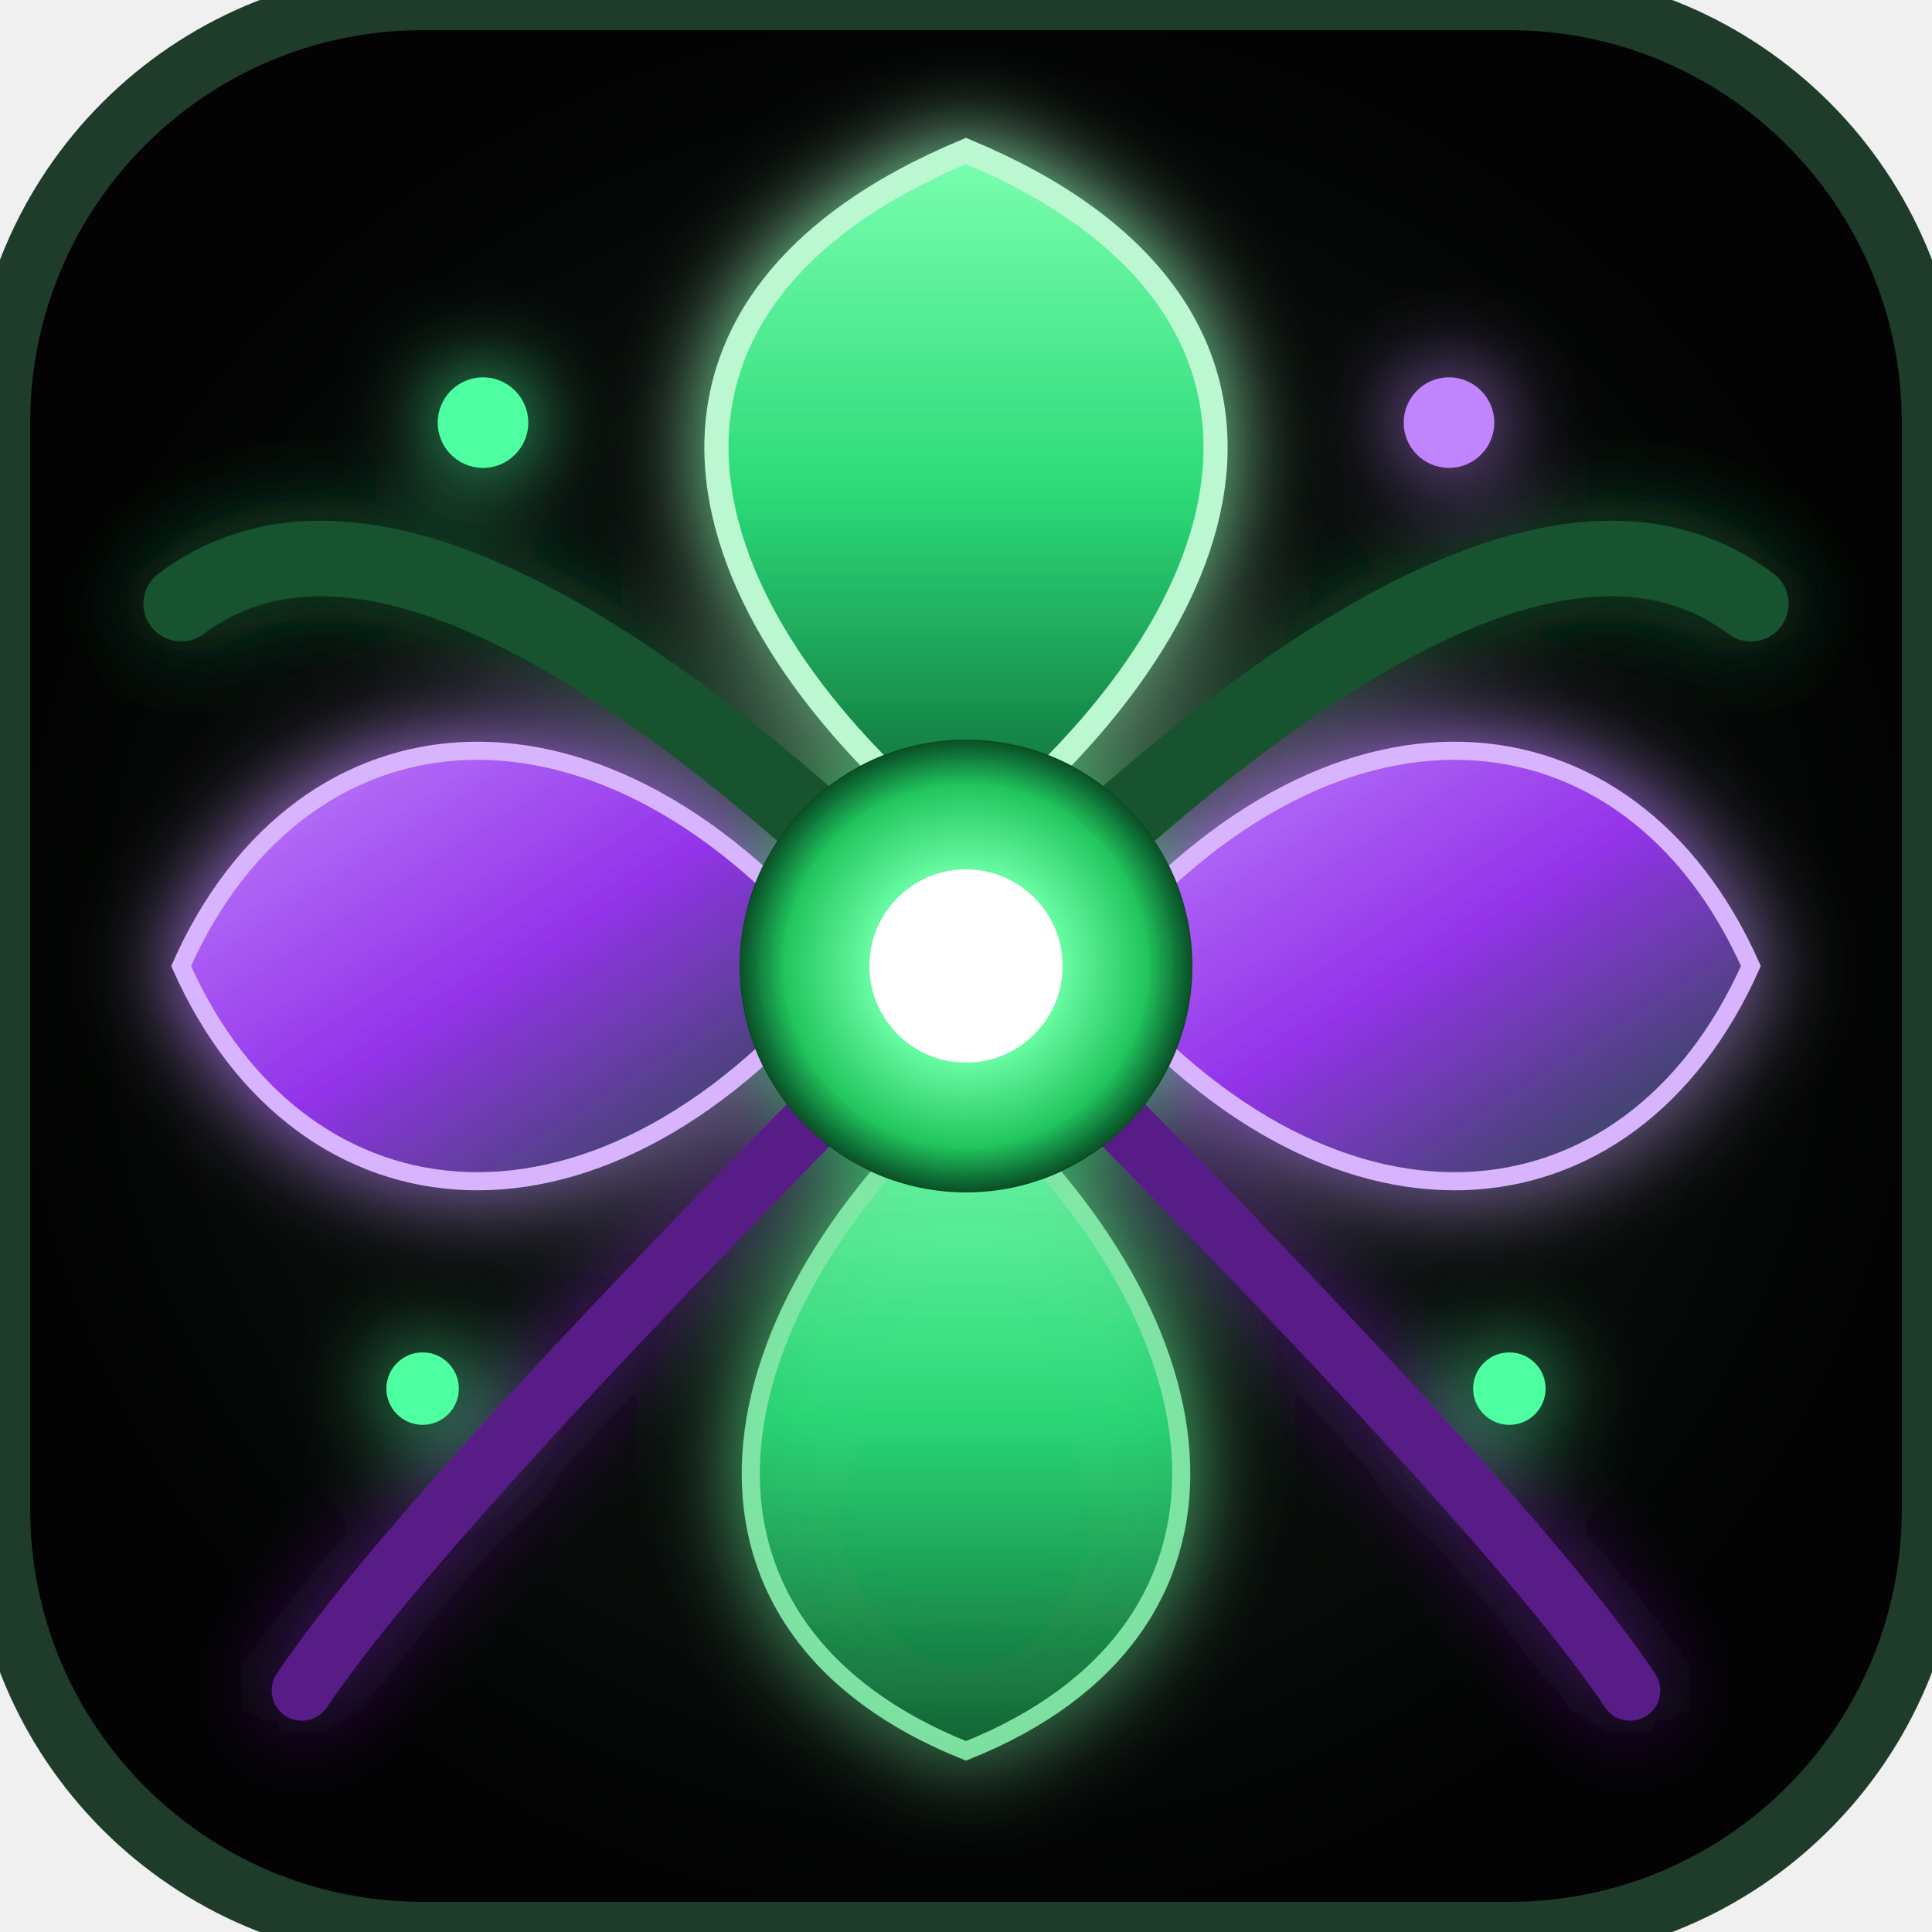
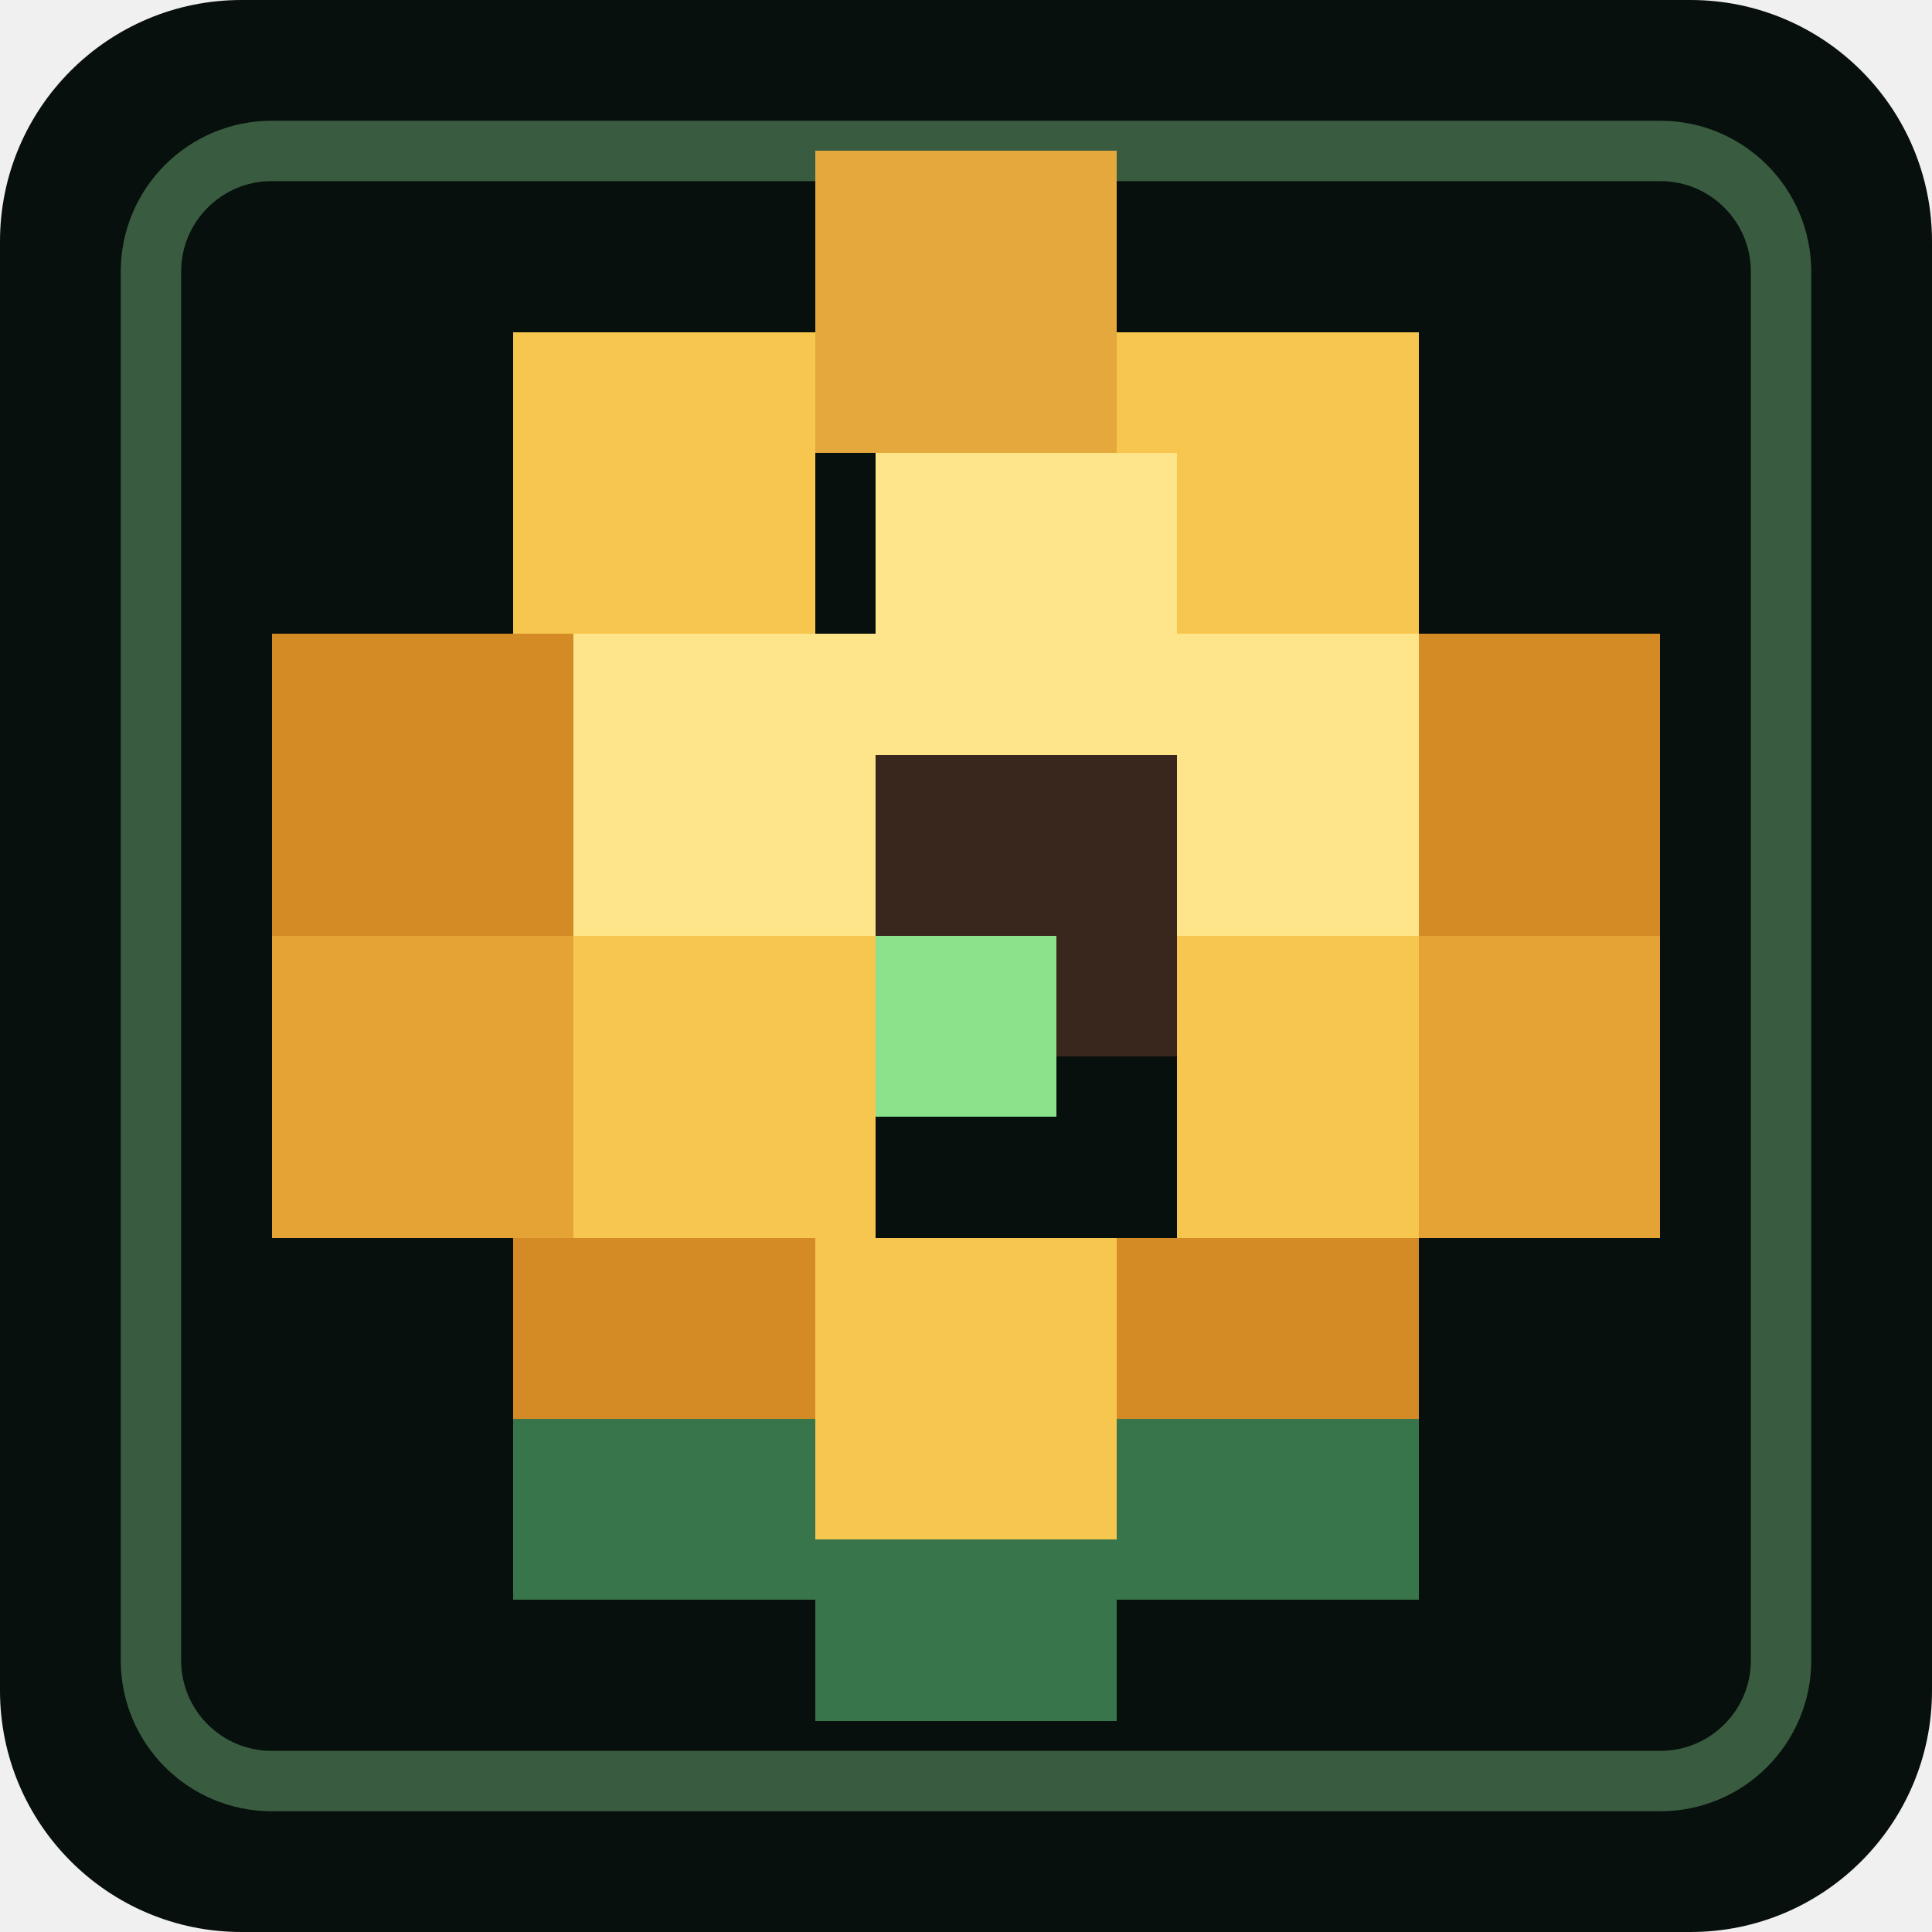
- <svg xmlns="http://www.w3.org/2000/svg" viewBox="0 0 64 64" width="100%" height="100%">
-   <defs>
-     <radialGradient id="favBg" cx="50%" cy="50%" r="50%">
-       <stop offset="0%" stop-color="#0f1913" />
-       <stop offset="80%" stop-color="#060907" />
-       <stop offset="100%" stop-color="#020302" />
-     </radialGradient>
-     <linearGradient id="favPetalTop" x1="0%" y1="0%" x2="0%" y2="100%">
-       <stop offset="0%" stop-color="#7affb0" />
-       <stop offset="50%" stop-color="#2bd977" />
-       <stop offset="100%" stop-color="#0d6132" />
-     </linearGradient>
-     <linearGradient id="favPetalSide" x1="0%" y1="0%" x2="100%" y2="100%">
-       <stop offset="0%" stop-color="#c084fc" />
-       <stop offset="50%" stop-color="#9333ea" />
-       <stop offset="100%" stop-color="#1b4d32" />
-     </linearGradient>
-     <radialGradient id="favCore" cx="50%" cy="50%" r="50%">
-       <stop offset="0%" stop-color="#ffffff" />
-       <stop offset="40%" stop-color="#6effa8" />
-       <stop offset="80%" stop-color="#22c55e" />
-       <stop offset="100%" stop-color="#064e26" />
-     </radialGradient>
-     <filter id="favGlow" x="-20%" y="-20%" width="140%" height="140%">
-       <feGaussianBlur stdDeviation="1.5" result="blur" />
-       <feMerge>
-         <feMergeNode in="blur" />
-         <feMergeNode in="SourceGraphic" />
-       </feMerge>
-     </filter>
-   </defs>
-   <rect width="64" height="64" rx="14" fill="url(#favBg)" />
-   <rect width="64" height="64" rx="14" fill="none" stroke="#1f3b2a" stroke-width="2" />
-   <g transform="translate(32, 32)" filter="url(#favGlow)">
-     <path d="M 0,0 Q -18,-18 -26,-12" stroke="#14532d" stroke-width="2.5" stroke-linecap="round" fill="none" />
-     <path d="M 0,0 Q 18,-18 26,-12" stroke="#14532d" stroke-width="2.5" stroke-linecap="round" fill="none" />
-     <path d="M 0,0 Q -18,18 -22,24" stroke="#581c87" stroke-width="2" stroke-linecap="round" fill="none" />
-     <path d="M 0,0 Q 18,18 22,24" stroke="#581c87" stroke-width="2" stroke-linecap="round" fill="none" />
-     <path d="M 0,-4 C -10,-12 -12,-22 0,-27 C 12,-22 10,-12 0,-4 Z" fill="url(#favPetalTop)" stroke="#bbf7d0" stroke-width="0.8" />
-     <path d="M 0,4 C -9,12 -10,22 0,26 C 10,22 9,12 0,4 Z" fill="url(#favPetalTop)" stroke="#86efac" stroke-width="0.6" opacity="0.9" />
-     <path d="M -4,0 C -12,-10 -22,-9 -26,0 C -22,9 -12,10 -4,0 Z" fill="url(#favPetalSide)" stroke="#d8b4fe" stroke-width="0.6" />
-     <path d="M 4,0 C 12,-10 22,-9 26,0 C 22,9 12,10 4,0 Z" fill="url(#favPetalSide)" stroke="#d8b4fe" stroke-width="0.6" />
-     <circle cx="0" cy="0" r="7.5" fill="url(#favCore)" />
-     <circle cx="0" cy="0" r="3.2" fill="#ffffff" />
-     <circle cx="-16" cy="-18" r="1.5" fill="#4dffa0" />
-     <circle cx="16" cy="-18" r="1.5" fill="#c084fc" />
-     <circle cx="-18" cy="14" r="1.2" fill="#4dffa0" />
-     <circle cx="18" cy="14" r="1.2" fill="#4dffa0" />
+ <svg xmlns="http://www.w3.org/2000/svg" viewBox="0 0 64 64">
+   <rect width="64" height="64" rx="8" fill="#07100c" />
+   <rect x="5" y="5" width="54" height="54" rx="4" fill="none" stroke="#395c40" stroke-width="2" />
+   <g shape-rendering="crispEdges">
+     <rect x="27" y="5" width="10" height="10" fill="#e5a83c" />
+     <rect x="17" y="11" width="10" height="10" fill="#f7c64e" />
+     <rect x="37" y="11" width="10" height="10" fill="#f7c64e" />
+     <rect x="9" y="21" width="10" height="10" fill="#d58b25" />
+     <rect x="19" y="21" width="10" height="10" fill="#ffe58a" />
+     <rect x="29" y="15" width="10" height="10" fill="#ffe58a" />
+     <rect x="39" y="21" width="10" height="10" fill="#ffe58a" />
+     <rect x="47" y="21" width="8" height="10" fill="#d58b25" />
+     <rect x="9" y="31" width="10" height="10" fill="#e6a335" />
+     <rect x="19" y="31" width="10" height="10" fill="#f7c64e" />
+     <rect x="29" y="25" width="10" height="10" fill="#39261c" />
+     <rect x="39" y="31" width="10" height="10" fill="#f7c64e" />
+     <rect x="47" y="31" width="8" height="10" fill="#e6a335" />
+     <rect x="17" y="41" width="10" height="10" fill="#d58b25" />
+     <rect x="27" y="41" width="10" height="10" fill="#f7c64e" />
+     <rect x="37" y="41" width="10" height="10" fill="#d58b25" />
+     <rect x="27" y="51" width="10" height="6" fill="#39754b" />
+     <rect x="17" y="47" width="10" height="6" fill="#39754b" />
+     <rect x="37" y="47" width="10" height="6" fill="#39754b" />
+     <rect x="29" y="31" width="6" height="6" fill="#8be28a" />
  </g>
</svg>
